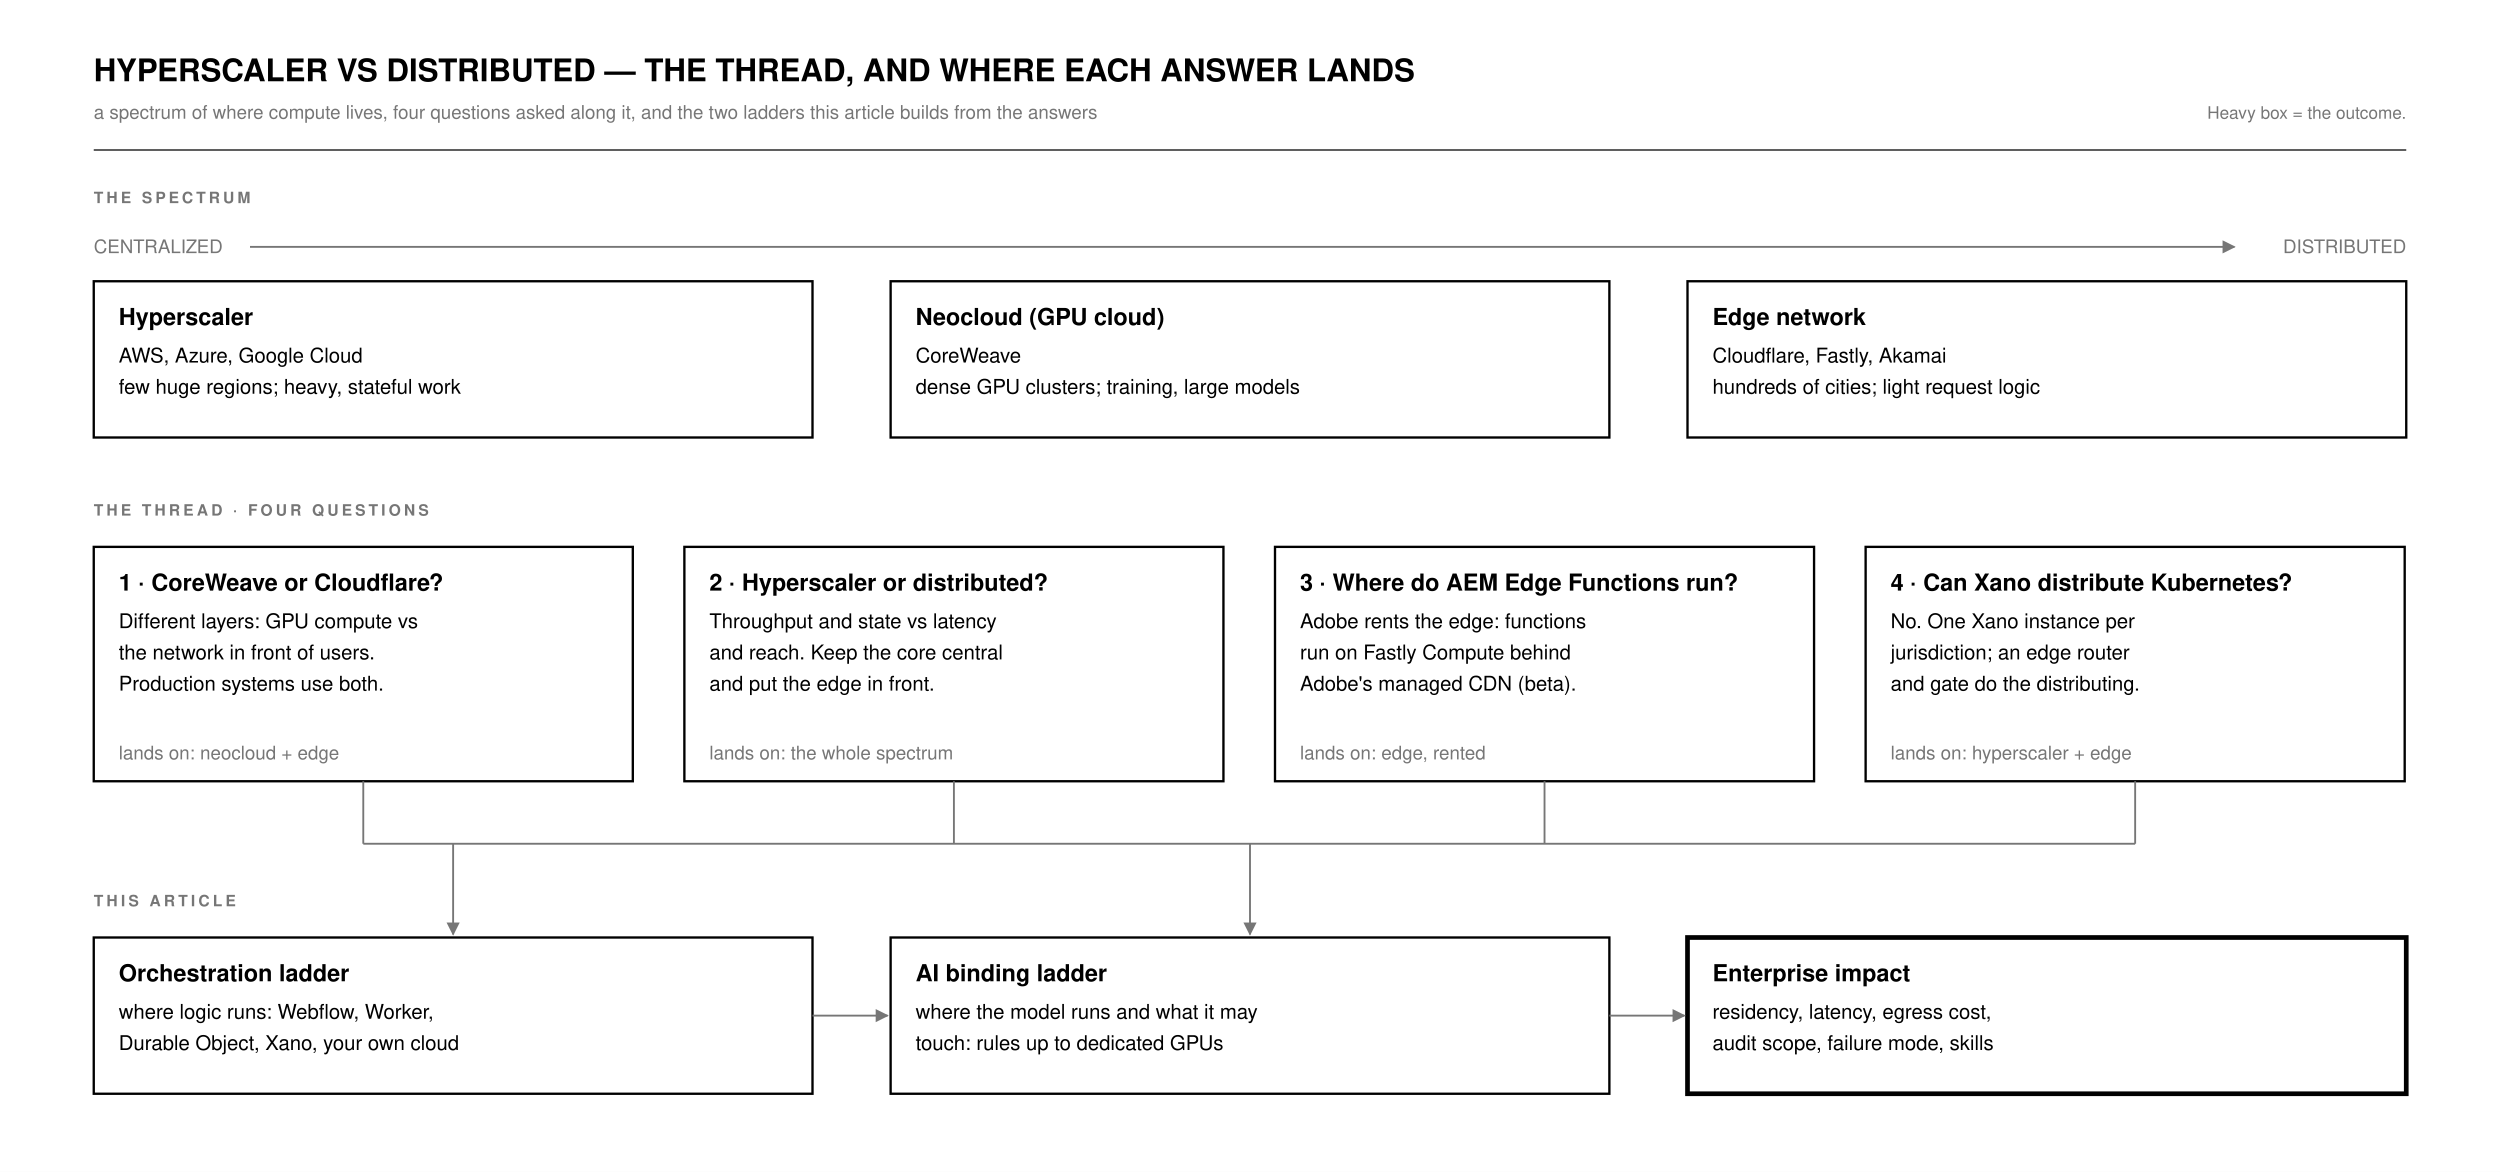
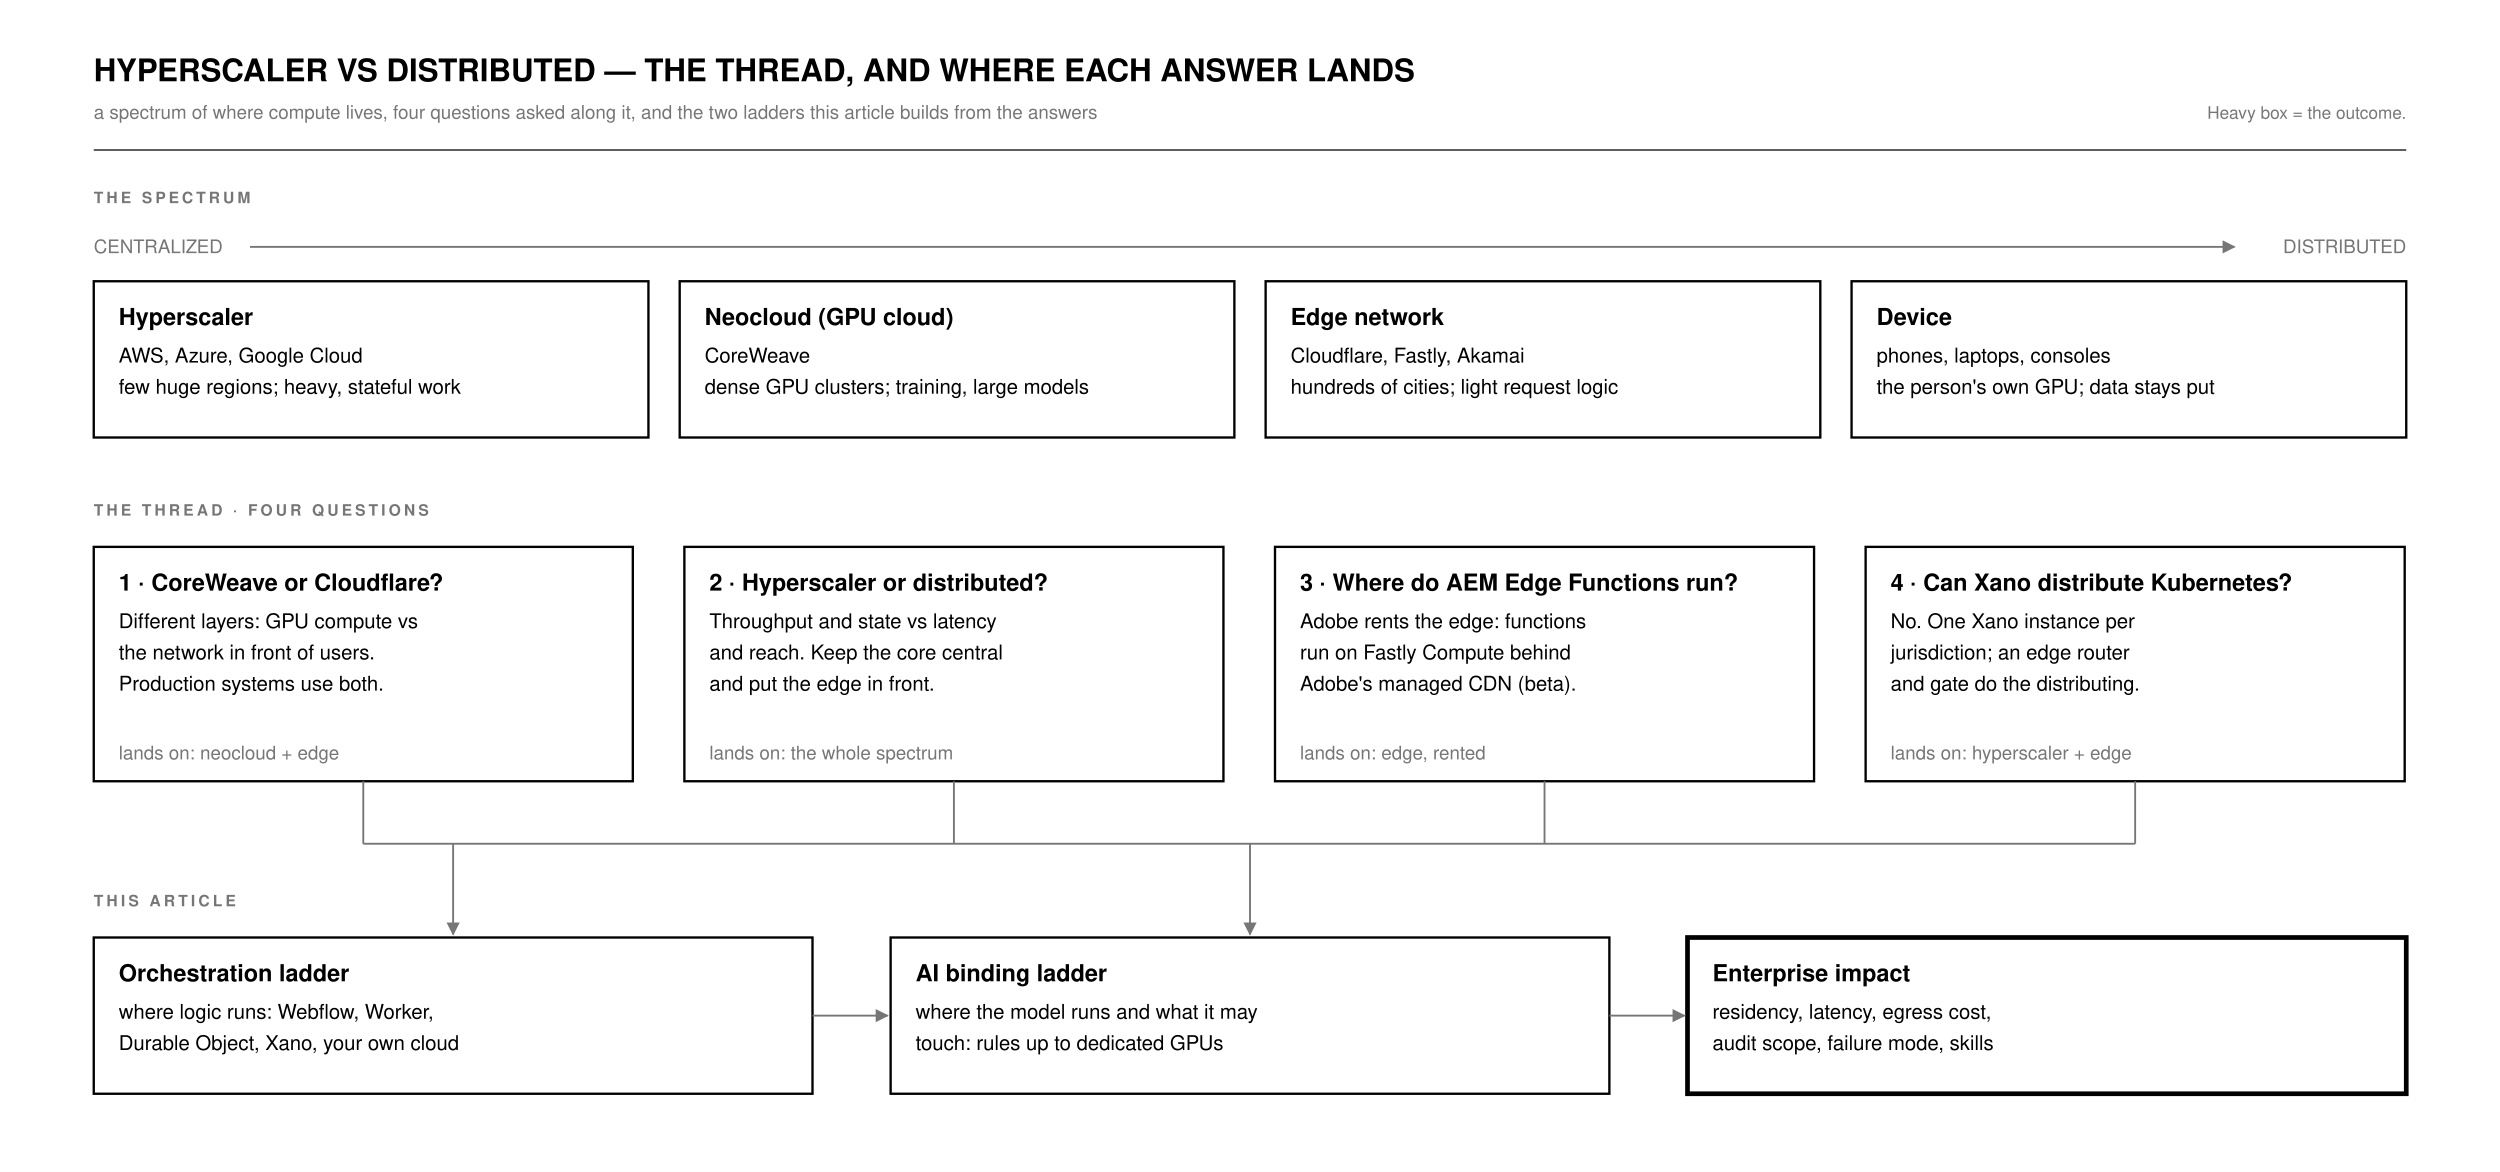
<svg xmlns="http://www.w3.org/2000/svg" version="1.1" viewBox="0 0 1600 750" role="img" aria-labelledby="t d">
  <defs>
    <style>
 .h{font:700 20px Helvetica,Arial,sans-serif;fill:#000}
 .sec{font:700 10px Helvetica,Arial,sans-serif;fill:#767676;letter-spacing:.2em}
 .bt{font:700 15px Helvetica,Arial,sans-serif;fill:#000}
 .lt{font:700 14px Helvetica,Arial,sans-serif;fill:#000}
 .b{font:13px Helvetica,Arial,sans-serif;fill:#000}
 .g{font:12px Helvetica,Arial,sans-serif;fill:#767676}
 .s{font:11px Helvetica,Arial,sans-serif;fill:#767676}
 .box{fill:#fff;stroke:#000;stroke-width:1.5}
 .goal{fill:#fff;stroke:#000;stroke-width:3}
 .gap{fill:#fff;stroke:#c8102e;stroke-width:1.6;stroke-dasharray:5 4}
 .band{fill:#f4f4f4;stroke:none}
 .rule{stroke:#000;stroke-width:.8;fill:none}
 .ln{stroke:#767676;stroke-width:1.2;fill:none}
 .dash{stroke:#767676;stroke-width:1.2;fill:none;stroke-dasharray:4 4}
 .ah{fill:#767676}
</style>
    <marker id="a" viewBox="0 0 10 10" refX="9" refY="5" markerWidth="7" markerHeight="7" orient="auto">
      <path class="ah" d="M0,0L10,5L0,10z" />
    </marker>
  </defs>
  <rect width="1600" height="750" fill="#fff" />
  <text class="h" x="60" y="52">HYPERSCALER VS DISTRIBUTED — THE THREAD, AND WHERE EACH ANSWER LANDS</text>
  <text class="g" x="60" y="76">a spectrum of where compute lives, four questions asked along it, and the two ladders this article builds from the answers</text>
  <text class="s" x="1540" y="76" text-anchor="end">Heavy box = the outcome.</text>
  <path class="rule" d="M60,96H1540" />
  <text class="sec" x="60" y="130">THE SPECTRUM</text>
  <text class="g" x="60" y="162">CENTRALIZED</text>
  <text class="g" x="1540" y="162" text-anchor="end">DISTRIBUTED</text>
  <path class="ln" d="M160,158H1430" marker-end="url(#a)" />
-   <rect class="box" x="60" y="180" width="460" height="100" />
+   <rect class="box" x="60" y="180" width="355" height="100" />
  <text class="bt" x="76" y="208">Hyperscaler</text>
  <text class="b" x="76" y="232">AWS, Azure, Google Cloud</text>
  <text class="b" x="76" y="252">few huge regions; heavy, stateful work</text>
-   <rect class="box" x="570" y="180" width="460" height="100" />
-   <text class="bt" x="586" y="208">Neocloud (GPU cloud)</text>
-   <text class="b" x="586" y="232">CoreWeave</text>
-   <text class="b" x="586" y="252">dense GPU clusters; training, large models</text>
-   <rect class="box" x="1080" y="180" width="460" height="100" />
-   <text class="bt" x="1096" y="208">Edge network</text>
-   <text class="b" x="1096" y="232">Cloudflare, Fastly, Akamai</text>
-   <text class="b" x="1096" y="252">hundreds of cities; light request logic</text>
+   <rect class="box" x="435" y="180" width="355" height="100" />
+   <text class="bt" x="451" y="208">Neocloud (GPU cloud)</text>
+   <text class="b" x="451" y="232">CoreWeave</text>
+   <text class="b" x="451" y="252">dense GPU clusters; training, large models</text>
+   <rect class="box" x="810" y="180" width="355" height="100" />
+   <text class="bt" x="826" y="208">Edge network</text>
+   <text class="b" x="826" y="232">Cloudflare, Fastly, Akamai</text>
+   <text class="b" x="826" y="252">hundreds of cities; light request logic</text>
+   <rect class="box" x="1185" y="180" width="355" height="100" />
+   <text class="bt" x="1201" y="208">Device</text>
+   <text class="b" x="1201" y="232">phones, laptops, consoles</text>
+   <text class="b" x="1201" y="252">the person's own GPU; data stays put</text>
  <text class="sec" x="60" y="330">THE THREAD · FOUR QUESTIONS</text>
  <rect class="box" x="60" y="350" width="345" height="150" />
  <text class="bt" x="76" y="378">1 · CoreWeave or Cloudflare?</text>
  <text class="b" x="76" y="402">Different layers: GPU compute vs</text>
  <text class="b" x="76" y="422">the network in front of users.</text>
  <text class="b" x="76" y="442">Production systems use both.</text>
  <text class="g" x="76" y="486">lands on: neocloud + edge</text>
  <path class="ln" d="M232.5,500V540" />
  <rect class="box" x="438" y="350" width="345" height="150" />
  <text class="bt" x="454" y="378">2 · Hyperscaler or distributed?</text>
  <text class="b" x="454" y="402">Throughput and state vs latency</text>
  <text class="b" x="454" y="422">and reach. Keep the core central</text>
  <text class="b" x="454" y="442">and put the edge in front.</text>
  <text class="g" x="454" y="486">lands on: the whole spectrum</text>
  <path class="ln" d="M610.5,500V540" />
  <rect class="box" x="816" y="350" width="345" height="150" />
  <text class="bt" x="832" y="378">3 · Where do AEM Edge Functions run?</text>
  <text class="b" x="832" y="402">Adobe rents the edge: functions</text>
  <text class="b" x="832" y="422">run on Fastly Compute behind</text>
  <text class="b" x="832" y="442">Adobe's managed CDN (beta).</text>
  <text class="g" x="832" y="486">lands on: edge, rented</text>
  <path class="ln" d="M988.5,500V540" />
  <rect class="box" x="1194" y="350" width="345" height="150" />
  <text class="bt" x="1210" y="378">4 · Can Xano distribute Kubernetes?</text>
  <text class="b" x="1210" y="402">No. One Xano instance per</text>
  <text class="b" x="1210" y="422">jurisdiction; an edge router</text>
  <text class="b" x="1210" y="442">and gate do the distributing.</text>
  <text class="g" x="1210" y="486">lands on: hyperscaler + edge</text>
  <path class="ln" d="M1366.5,500V540" />
  <path class="ln" d="M232.5,540H1366.5" />
  <text class="sec" x="60" y="580">THIS ARTICLE</text>
  <rect class="box" x="60" y="600" width="460" height="100" />
  <text class="bt" x="76" y="628">Orchestration ladder</text>
  <text class="b" x="76" y="652">where logic runs: Webflow, Worker,</text>
  <text class="b" x="76" y="672">Durable Object, Xano, your own cloud</text>
  <rect class="box" x="570" y="600" width="460" height="100" />
  <text class="bt" x="586" y="628">AI binding ladder</text>
  <text class="b" x="586" y="652">where the model runs and what it may</text>
  <text class="b" x="586" y="672">touch: rules up to dedicated GPUs</text>
  <rect class="goal" x="1080" y="600" width="460" height="100" />
  <text class="bt" x="1096" y="628">Enterprise impact</text>
  <text class="b" x="1096" y="652">residency, latency, egress cost,</text>
  <text class="b" x="1096" y="672">audit scope, failure mode, skills</text>
  <path class="ln" d="M290.0,540L290.0,598" marker-end="url(#a)" />
  <path class="ln" d="M800.0,540L800.0,598" marker-end="url(#a)" />
  <path class="ln" d="M520,650L568,650" marker-end="url(#a)" />
  <path class="ln" d="M1030,650L1078,650" marker-end="url(#a)" />
</svg>
